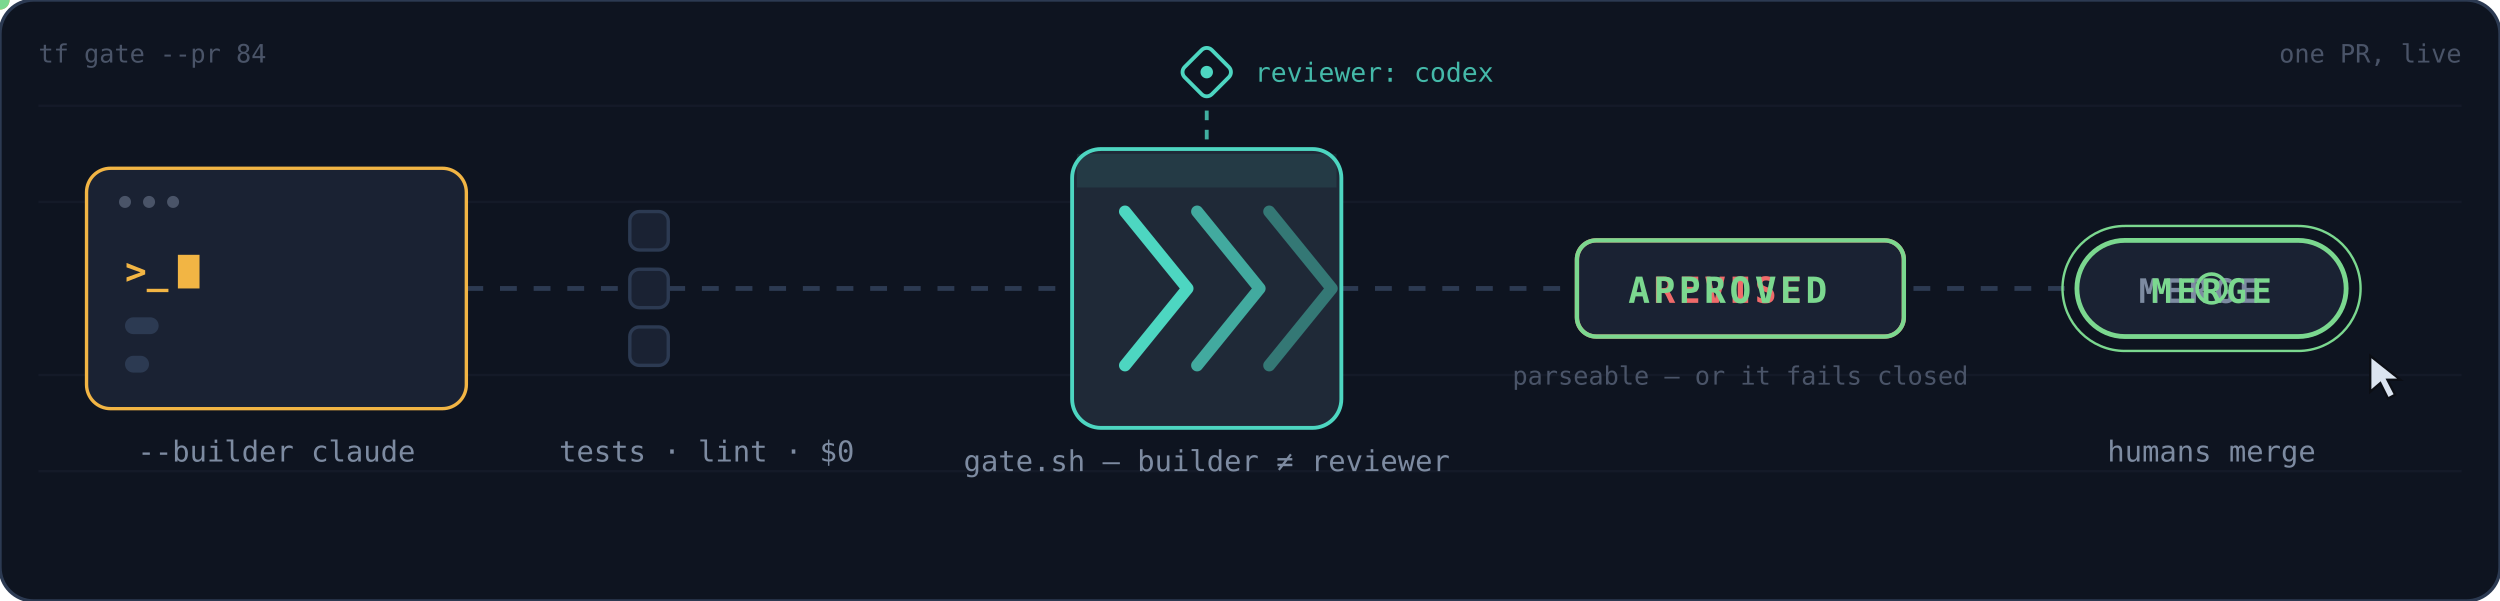
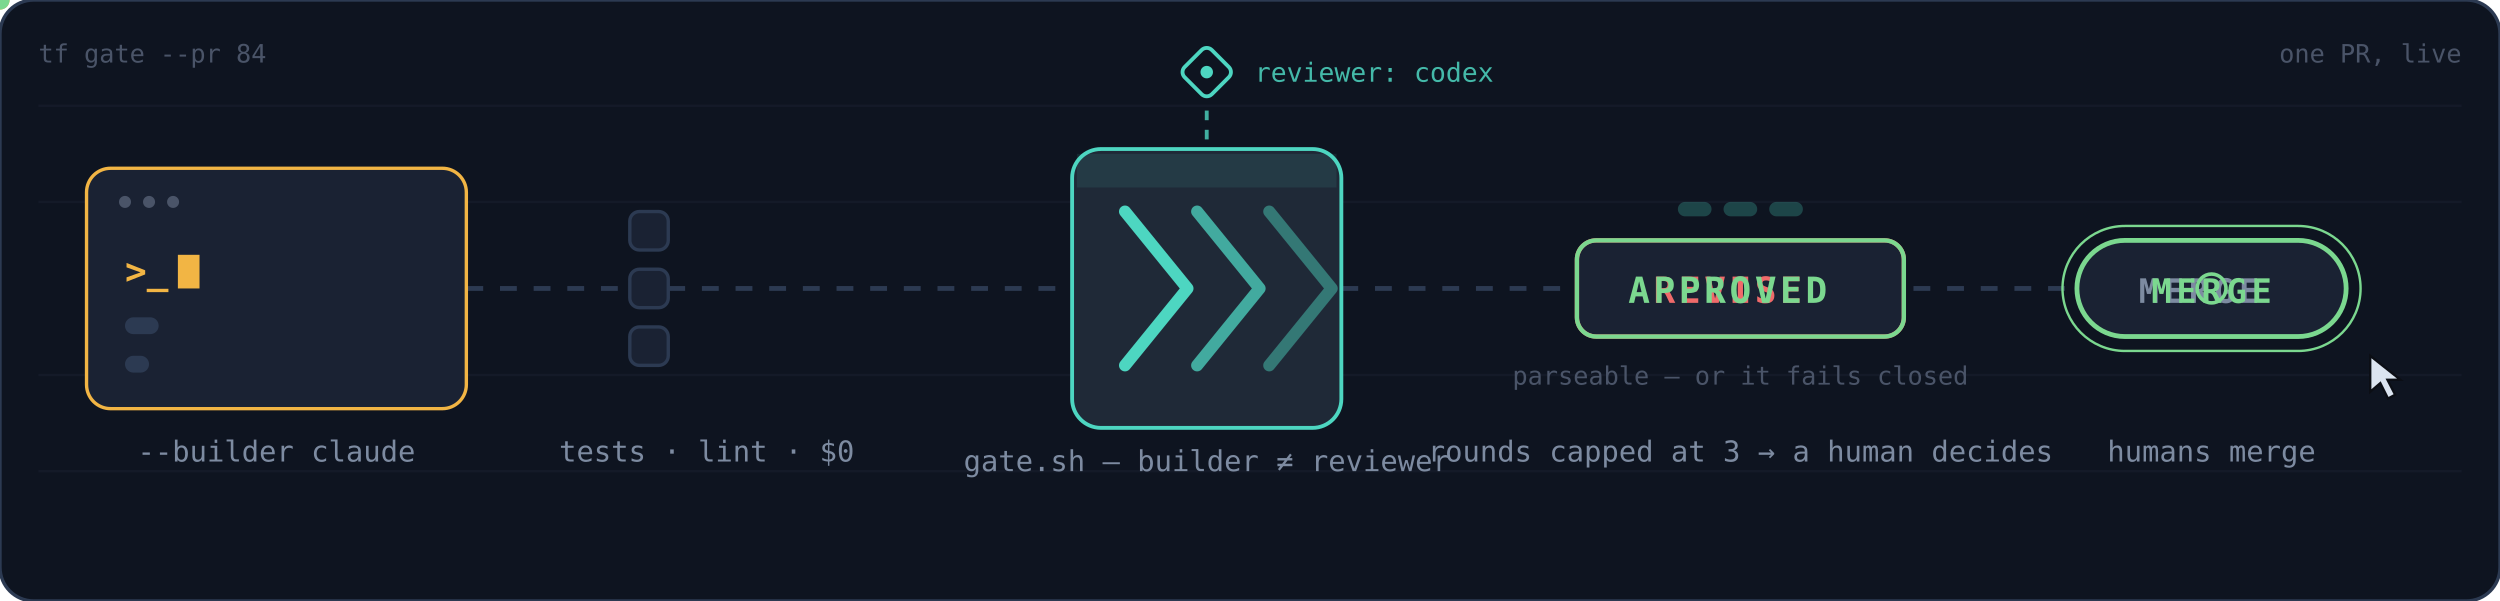
- <svg xmlns="http://www.w3.org/2000/svg" viewBox="0 0 1040 250" width="1040" height="250" role="img" aria-label="Turbo Flow pipeline: a builder agent's change passes free deterministic checks, a reviewer from a different model family gates it, and only a human merges the approved change." font-family="ui-monospace,'SF Mono',Menlo,Consolas,monospace">
+ <svg xmlns="http://www.w3.org/2000/svg" viewBox="0 0 1040 250" width="1040" height="250" role="img" aria-label="Turbo Flow pipeline: a builder agent's change passes free deterministic checks, a reviewer from a different model family gates it, the verdict is pinned to the head it gated, rounds are capped — past 3 a human decides — and only a human merges the approved change." font-family="ui-monospace,'SF Mono',Menlo,Consolas,monospace">
  <defs>
    <linearGradient id="hv-scan" x1="0" y1="0" x2="1" y2="0">
      <stop offset="0" stop-color="#4dd6c1" stop-opacity="0" />
      <stop offset=".5" stop-color="#4dd6c1" stop-opacity=".06" />
      <stop offset="1" stop-color="#4dd6c1" stop-opacity="0" />
    </linearGradient>
  </defs>
  <rect x="0" y="0" width="1040" height="250" rx="14" fill="#0e1420" stroke="#2c3a52" stroke-width="1.4" />
  <g stroke="#141a28" stroke-width="1">
    <path d="M16 44H1024M16 84H1024M16 156H1024M16 196H1024" />
  </g>
  <text x="16" y="26" font-size="10.5" fill="#4a5468">tf gate --pr 84</text>
  <text x="1024" y="26" font-size="10.5" fill="#4a5468" text-anchor="end">one PR, live</text>
  <rect x="-90" y="0" width="90" height="250" fill="url(#hv-scan)">
    <animate attributeName="x" values="-90;1040" dur="9s" repeatCount="indefinite" />
  </rect>
  <path d="M194 120 H862" fill="none" stroke="#2c3a52" stroke-width="2" stroke-dasharray="7 7">
    <animate attributeName="stroke-dashoffset" values="0;-28" dur="1.4s" repeatCount="indefinite" />
  </path>
  <path d="M502 46 V60" fill="none" stroke="#4dd6c1" stroke-width="1.6" stroke-dasharray="4 4" opacity=".8">
    <animate attributeName="stroke-dashoffset" values="0;-16" dur="1.1s" repeatCount="indefinite" />
  </path>
  <circle r="4" fill="#f2b544">
    <animateMotion path="M194 120 H654" dur="2.6s" repeatCount="indefinite" />
  </circle>
  <circle r="4" fill="#7bd88f">
    <animate attributeName="opacity" values="0;1" keyTimes="0;.562" calcMode="discrete" dur="8s" repeatCount="indefinite" />
    <animateMotion path="M792 120 H862" dur="1.1s" repeatCount="indefinite" />
  </circle>
  <g>
    <rect x="36" y="70" width="158" height="100" rx="10" fill="#1a2233" stroke="#f2b544" stroke-width="1.4" />
    <circle cx="52" cy="84" r="2.5" fill="#4a5468" />
    <circle cx="62" cy="84" r="2.5" fill="#4a5468" />
    <circle cx="72" cy="84" r="2.5" fill="#4a5468" />
    <text x="52" y="118" font-size="15" font-weight="700" fill="#f2b544">&gt;_</text>
    <rect x="74" y="106" width="9" height="14" fill="#f2b544">
      <animate attributeName="opacity" values="1;0;1" dur="1.1s" repeatCount="indefinite" />
    </rect>
    <rect x="52" y="132" width="14" height="7" rx="3.5" fill="#2c3a52">
      <animate attributeName="width" values="14;96;96" keyTimes="0;.3;1" dur="8s" repeatCount="indefinite" />
    </rect>
    <rect x="52" y="148" width="10" height="7" rx="3.5" fill="#2c3a52">
      <animate attributeName="width" values="10;64;64" keyTimes="0;.12;1" dur="8s" repeatCount="indefinite" />
    </rect>
    <text x="115" y="192" font-size="12" fill="#7d8ba1" text-anchor="middle">--builder claude</text>
  </g>
  <g>
    <rect x="262" y="88" width="16" height="16" rx="4" fill="#1a2233" stroke="#2c3a52" stroke-width="1.4" />
    <rect x="262" y="112" width="16" height="16" rx="4" fill="#1a2233" stroke="#2c3a52" stroke-width="1.4" />
    <rect x="262" y="136" width="16" height="16" rx="4" fill="#1a2233" stroke="#2c3a52" stroke-width="1.4" />
    <path d="M265 97 l4 4 7 -8" fill="none" stroke="#7bd88f" stroke-width="2.4" stroke-linecap="round" stroke-linejoin="round" opacity="0">
      <animate attributeName="opacity" values="0;1" keyTimes="0;.10" calcMode="discrete" dur="8s" repeatCount="indefinite" />
    </path>
    <path d="M265 121 l4 4 7 -8" fill="none" stroke="#7bd88f" stroke-width="2.4" stroke-linecap="round" stroke-linejoin="round" opacity="0">
      <animate attributeName="opacity" values="0;1" keyTimes="0;.15" calcMode="discrete" dur="8s" repeatCount="indefinite" />
    </path>
    <path d="M265 145 l4 4 7 -8" fill="none" stroke="#7bd88f" stroke-width="2.4" stroke-linecap="round" stroke-linejoin="round" opacity="0">
      <animate attributeName="opacity" values="0;1" keyTimes="0;.20" calcMode="discrete" dur="8s" repeatCount="indefinite" />
    </path>
    <text x="294" y="192" font-size="12" fill="#7d8ba1" text-anchor="middle">tests · lint · $0</text>
  </g>
  <g>
    <rect x="446" y="62" width="112" height="116" rx="12" fill="#1f2937" stroke="#4dd6c1" stroke-width="1.6" />
    <g stroke="#4dd6c1" stroke-width="5" fill="none" stroke-linecap="round" stroke-linejoin="round">
      <path d="M468 88 l26 32 -26 32">
        <animateTransform attributeName="transform" type="translate" values="-30 0;0 0" dur="1.8s" repeatCount="indefinite" />
      </path>
      <path d="M498 88 l26 32 -26 32" opacity=".75">
        <animateTransform attributeName="transform" type="translate" values="-30 0;0 0" dur="1.8s" begin="0.6s" repeatCount="indefinite" />
      </path>
      <path d="M528 88 l26 32 -26 32" opacity=".45">
        <animateTransform attributeName="transform" type="translate" values="-30 0;0 0" dur="1.8s" begin="1.2s" repeatCount="indefinite" />
      </path>
    </g>
    <rect x="448" y="64" width="108" height="14" fill="#4dd6c1" opacity=".10">
      <animate attributeName="y" values="64;152;64" dur="2.6s" repeatCount="indefinite" />
      <animate attributeName="opacity" values=".14;.04;.14" dur="2.6s" repeatCount="indefinite" />
    </rect>
    <rect x="494" y="22" width="16" height="16" rx="3" fill="#0e1420" stroke="#4dd6c1" stroke-width="1.6" transform="rotate(45 502 30)" />
    <circle cx="502" cy="30" r="2.6" fill="#4dd6c1">
      <animate attributeName="r" values="2.2;4;2.2" dur="1.6s" repeatCount="indefinite" />
    </circle>
    <text x="522" y="34" font-size="11" fill="#4dd6c1" opacity=".85">reviewer: codex</text>
    <text x="502" y="196" font-size="12" fill="#7d8ba1" text-anchor="middle">gate.sh — builder ≠ reviewer</text>
  </g>
  <g>
    <animateTransform attributeName="transform" type="translate" values="0 0;0 0;-3 0;3 0;0 0;0 0" keyTimes="0;.545;.555;.565;.575;1" dur="8s" repeatCount="indefinite" />
+     <rect x="698" y="84" width="14" height="6" rx="3" fill="#4dd6c1" opacity=".25">
+       <animate attributeName="opacity" values="1;.25" keyTimes="0;.06" calcMode="discrete" dur="8s" repeatCount="indefinite" />
+     </rect>
+     <rect x="717" y="84" width="14" height="6" rx="3" fill="#4dd6c1" opacity=".25">
+       <animate attributeName="opacity" values="0;1;.25" keyTimes="0;.28;.34" calcMode="discrete" dur="8s" repeatCount="indefinite" />
+     </rect>
+     <rect x="736" y="84" width="14" height="6" rx="3" fill="#4dd6c1" opacity=".25">
+       <animate attributeName="opacity" values="0;1" keyTimes="0;.562" calcMode="discrete" dur="8s" repeatCount="indefinite" />
+     </rect>
    <rect x="656" y="100" width="136" height="40" rx="8" fill="#1a2233" stroke="#f06a6a" stroke-width="1.8">
      <animate attributeName="opacity" values="1;0" keyTimes="0;.55" calcMode="discrete" dur="8s" repeatCount="indefinite" />
    </rect>
    <text x="724" y="126" font-size="15" font-weight="700" letter-spacing="1.5" fill="#f06a6a" text-anchor="middle">REVISE
      <animate attributeName="opacity" values="1;0" keyTimes="0;.55" calcMode="discrete" dur="8s" repeatCount="indefinite" />
    </text>
    <rect x="656" y="100" width="136" height="40" rx="8" fill="none" stroke="#7bd88f" stroke-width="1.8">
      <animate attributeName="opacity" values="0;1" keyTimes="0;.562" calcMode="discrete" dur="8s" repeatCount="indefinite" />
    </rect>
    <text x="724" y="126" font-size="15" font-weight="700" letter-spacing="1.5" fill="#7bd88f" text-anchor="middle">APPROVED
      <animate attributeName="opacity" values="0;1" keyTimes="0;.562" calcMode="discrete" dur="8s" repeatCount="indefinite" />
    </text>
    <text x="724" y="160" font-size="10.5" fill="#4a5468" text-anchor="middle">parseable — or it fails closed</text>
+     <g opacity="0">
+       <animate attributeName="opacity" values="0;1" keyTimes="0;.562" calcMode="discrete" dur="8s" repeatCount="indefinite" />
+       <rect x="798" y="104" width="52" height="16" rx="8" fill="#1a2233" stroke="#7bd88f" stroke-width="1.2" />
+       <path d="M806 110 v-2.2 a3 3 0 0 1 6 0 v2.2" fill="none" stroke="#7bd88f" stroke-width="1.3" />
+       <rect x="804.5" y="110" width="9" height="6.5" rx="1.5" fill="#7bd88f" />
+       <text x="848" y="116" font-size="8.5" fill="#7bd88f" text-anchor="end" opacity=".9">pinned @ head</text>
+     </g>
+     <text x="724" y="192" font-size="12" fill="#7d8ba1" text-anchor="middle">rounds capped at 3 → a human decides</text>
  </g>
  <g>
    <rect x="864" y="100" width="112" height="40" rx="20" fill="#1a2233" stroke="#2c3a52" stroke-width="1.6" />
    <text x="920" y="126" font-size="14" font-weight="700" letter-spacing="2" fill="#7d8ba1" text-anchor="middle">MERGE
      <animate attributeName="opacity" values="1;0" keyTimes="0;.562" calcMode="discrete" dur="8s" repeatCount="indefinite" />
    </text>
    <g>
      <animate attributeName="opacity" values="0;1" keyTimes="0;.562" calcMode="discrete" dur="8s" repeatCount="indefinite" />
      <rect x="864" y="100" width="112" height="40" rx="20" fill="none" stroke="#7bd88f" stroke-width="2" />
      <text x="920" y="126" font-size="14" font-weight="700" letter-spacing="2" fill="#7bd88f" text-anchor="middle">MERGE</text>
      <rect x="858" y="94" width="124" height="52" rx="26" fill="none" stroke="#7bd88f" stroke-width="1">
        <animate attributeName="stroke-width" values="1;3;1" dur="1.2s" repeatCount="indefinite" />
      </rect>
    </g>
    <circle cx="920" cy="120" fill="none" stroke="#7bd88f" stroke-width="1.5" r="6">
      <animate attributeName="r" values="6;6;30;30" keyTimes="0;.7;.82;1" dur="8s" repeatCount="indefinite" />
      <animate attributeName="opacity" values="0;0;.6;0" keyTimes="0;.7;.82;1" dur="8s" repeatCount="indefinite" />
    </circle>
    <g transform="translate(986 148)">
      <animateTransform attributeName="transform" type="translate" additive="sum" values="0 0;0 0;-5 -5;0 0;0 0" keyTimes="0;.68;.715;.75;1" dur="8s" repeatCount="indefinite" />
      <path d="M0 0 L0 15 L4.2 11.4 L7.4 17.8 L10.4 16.2 L7.2 10 L12.6 10 Z" fill="#dbe4f0" stroke="#0b0e15" stroke-width="1" />
    </g>
    <text x="920" y="192" font-size="12" fill="#7d8ba1" text-anchor="middle">humans merge</text>
  </g>
</svg>
